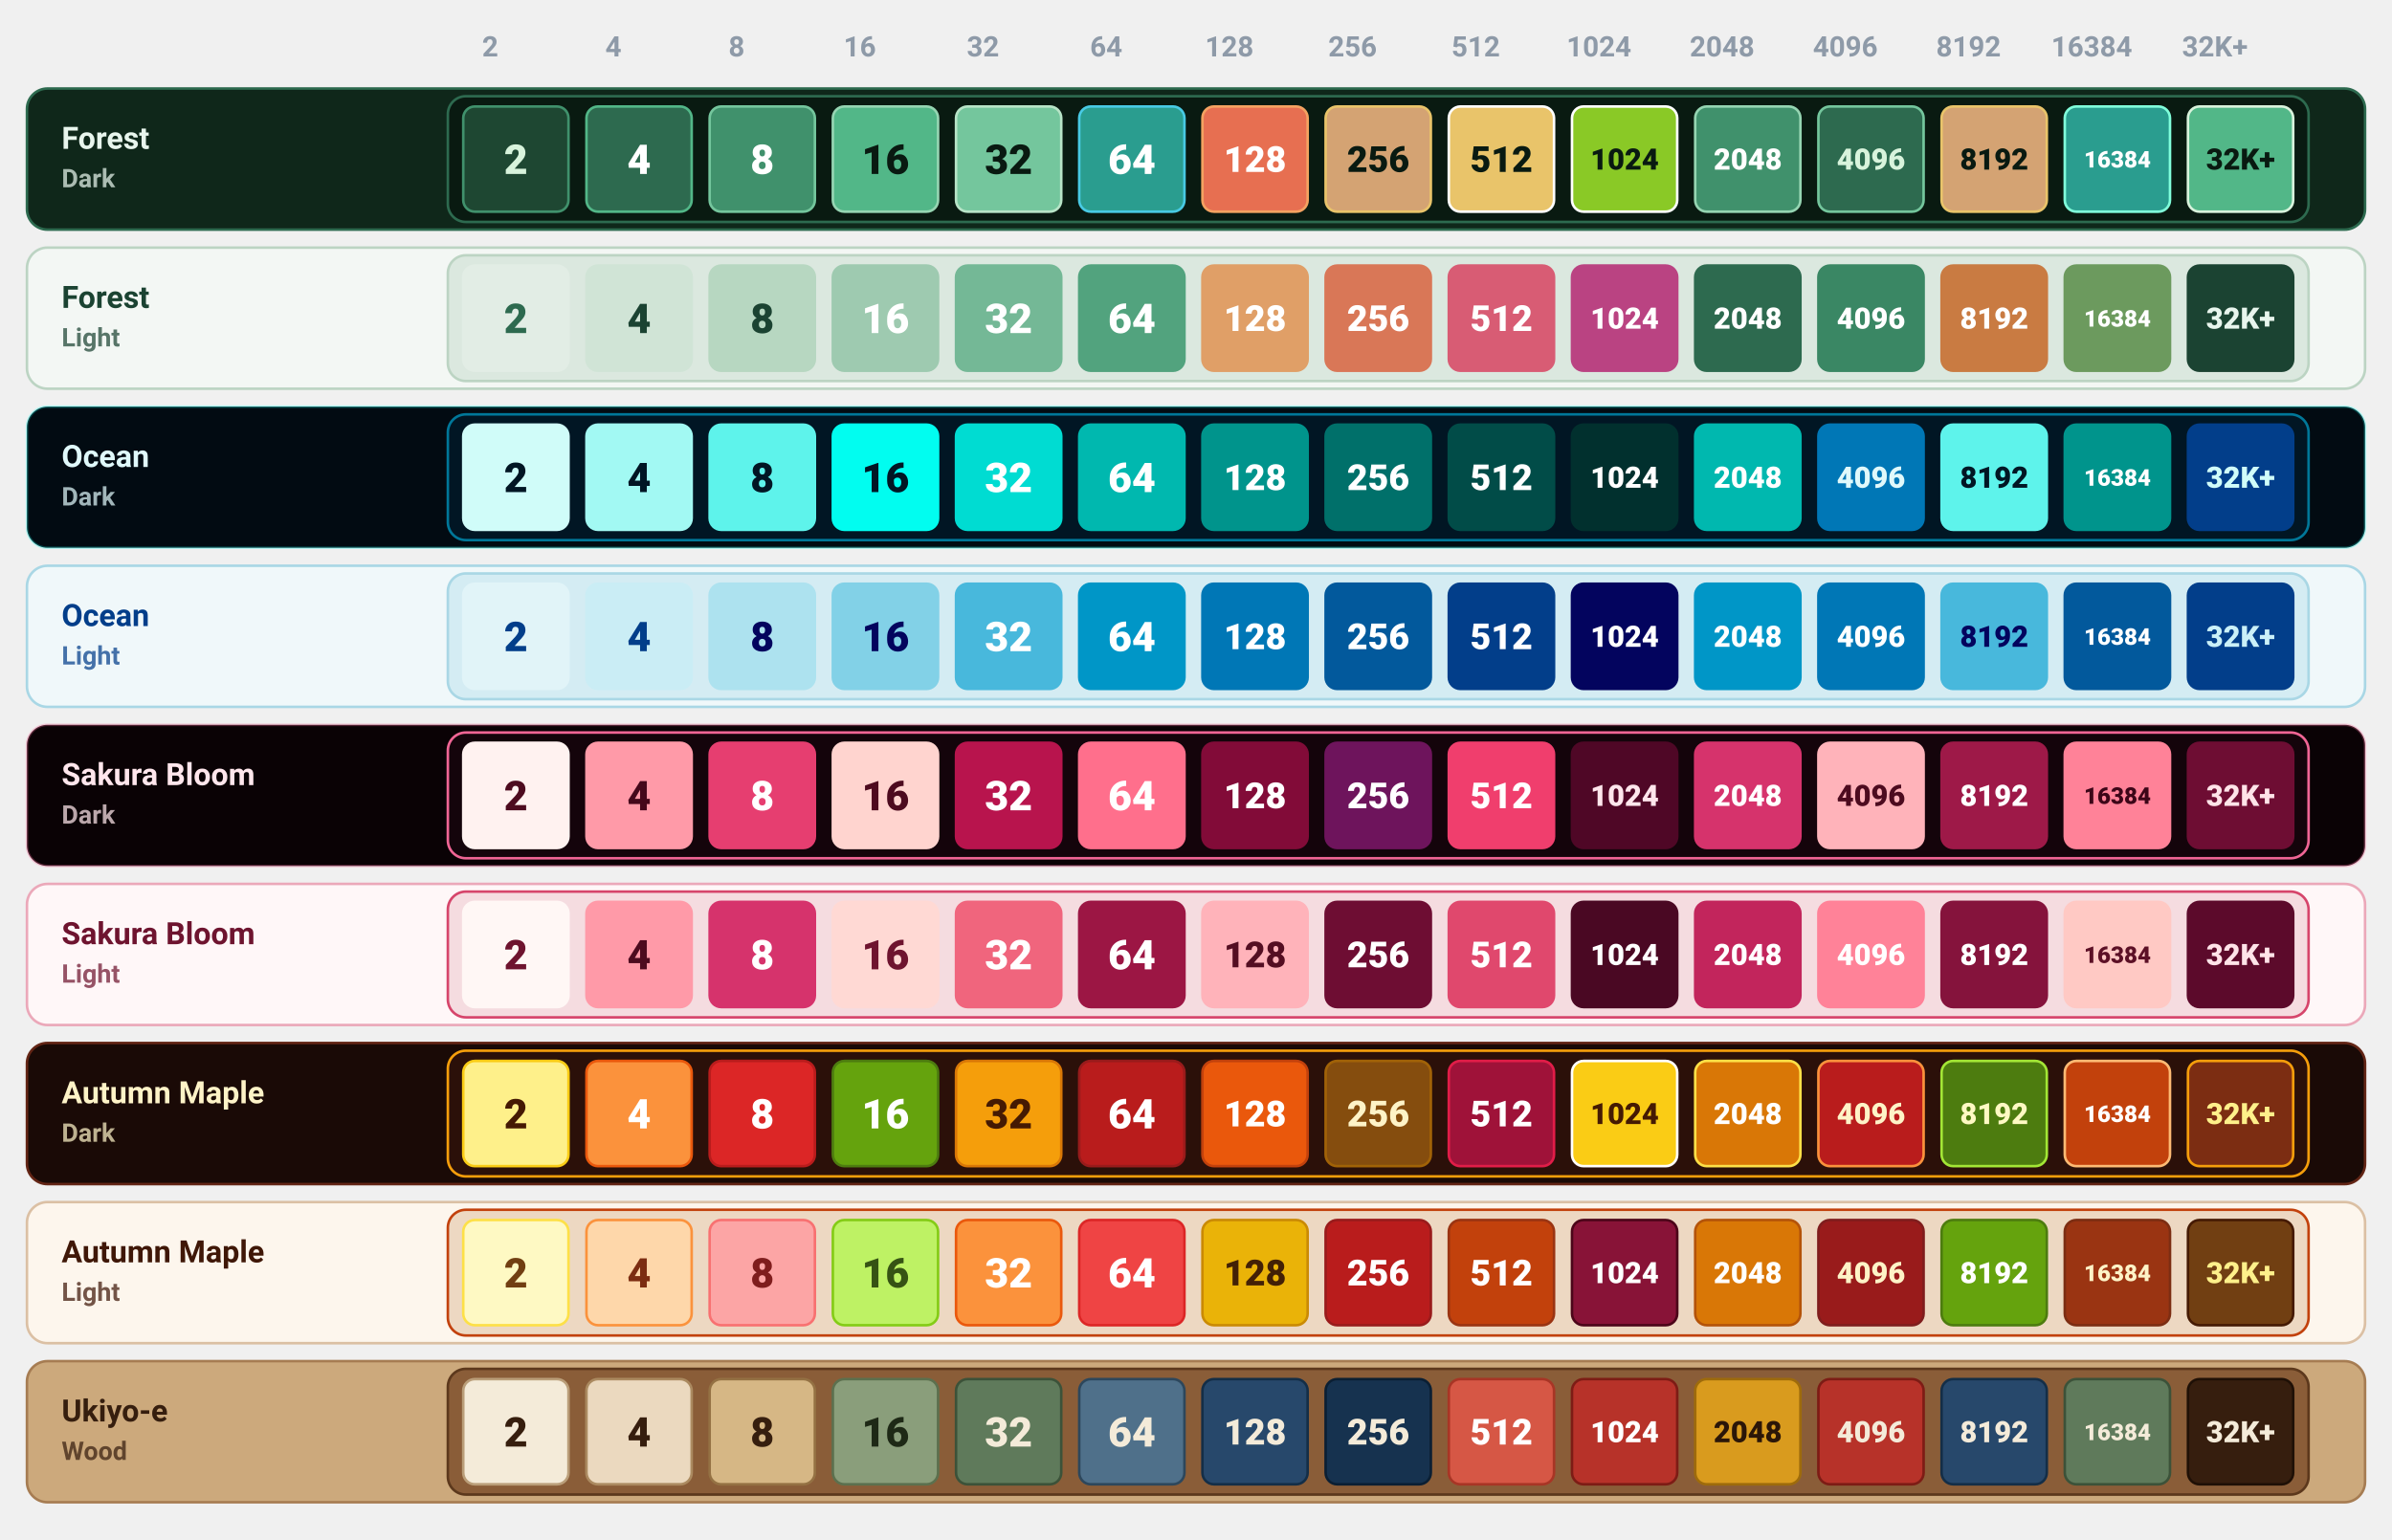
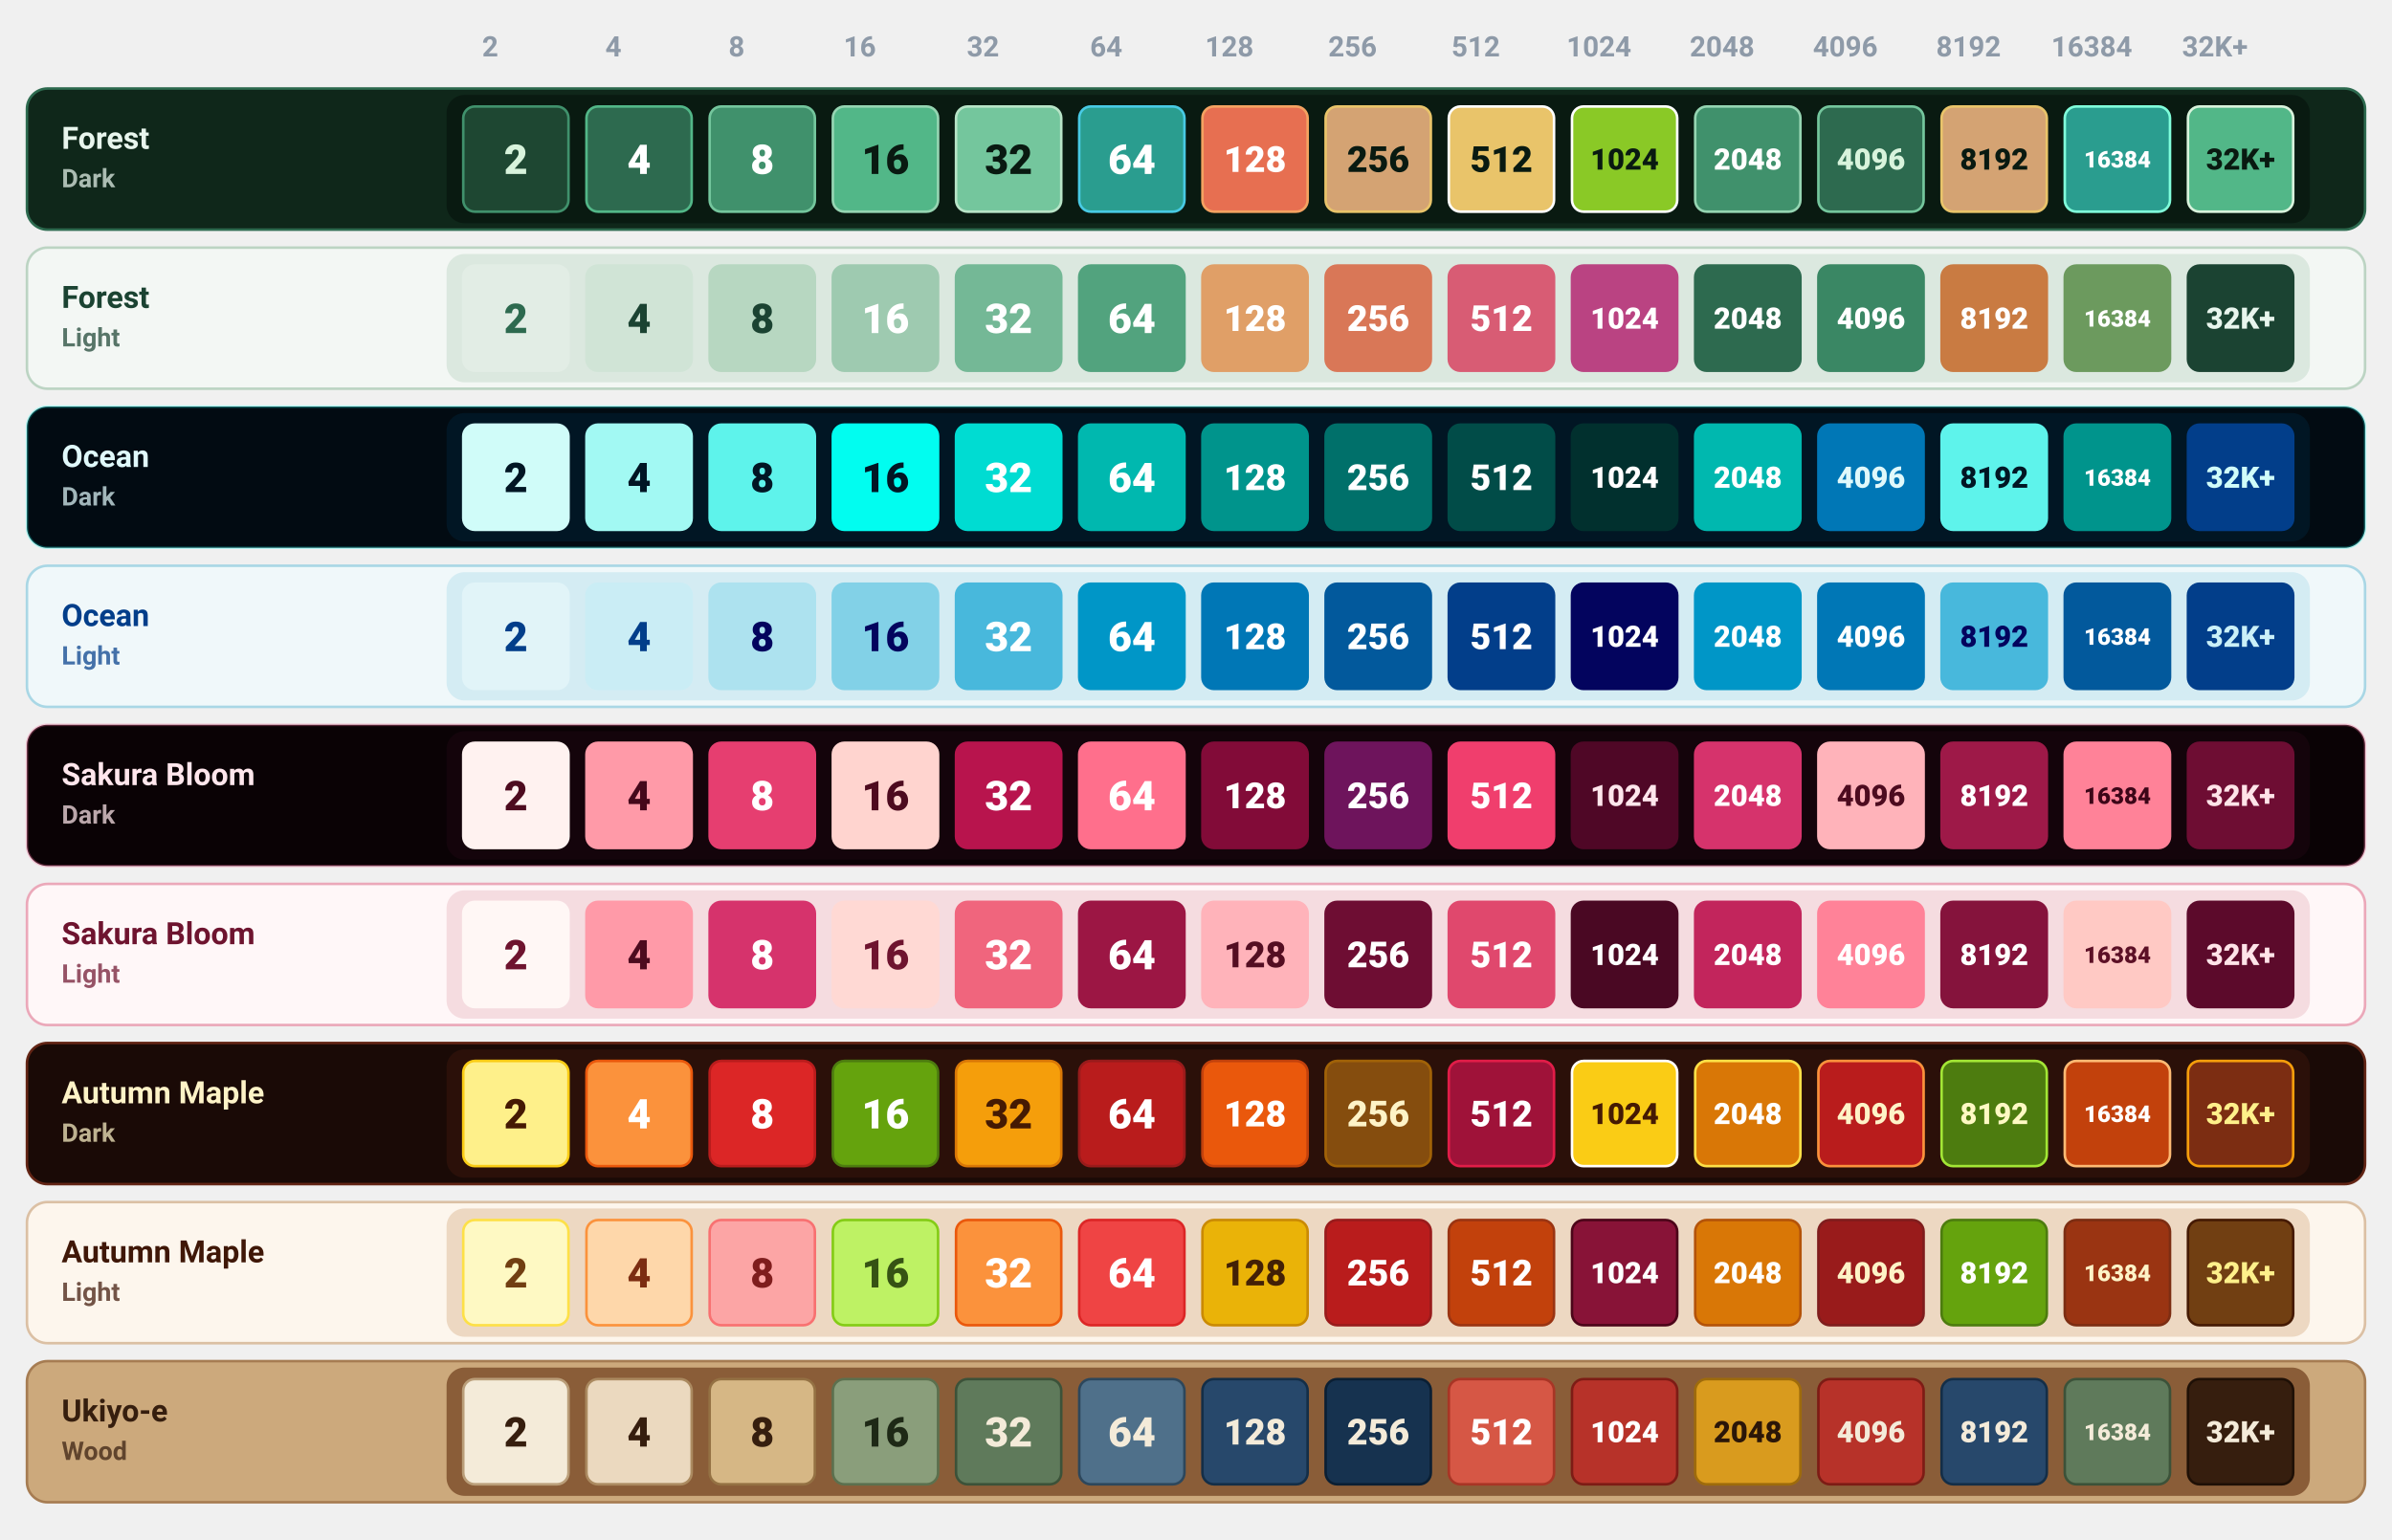
<svg xmlns="http://www.w3.org/2000/svg" viewBox="0 0 932 600" width="100%" height="100%" style="background:#0a0c0e;">
  <style>
    text { font-family: -apple-system, BlinkMacSystemFont, "Segoe UI", Roboto, sans-serif; }
    .hdr { fill:#8e9aa8; font-size:11px; font-weight:700; text-anchor:middle; }
    .lbl { font-size:12px; font-weight:700; }
    .sub { font-size:10px; font-weight:600; }
    .val { font-weight:800; text-anchor:middle; }
    .v2 { font-size:16px; } .v3 { font-size:14px; } .v4 { font-size:11.5px; } .v5 { font-size:9px; }
  </style>
  <g transform="translate(170, 22)">
    <text x="21" class="hdr">2</text>
    <text x="69" class="hdr">4</text>
    <text x="117" class="hdr">8</text>
    <text x="165" class="hdr">16</text>
    <text x="213" class="hdr">32</text>
    <text x="261" class="hdr">64</text>
    <text x="309" class="hdr">128</text>
    <text x="357" class="hdr">256</text>
    <text x="405" class="hdr">512</text>
    <text x="453" class="hdr">1024</text>
    <text x="501" class="hdr">2048</text>
    <text x="549" class="hdr">4096</text>
    <text x="597" class="hdr">8192</text>
    <text x="645" class="hdr">16384</text>
    <text x="693" class="hdr">32K+</text>
  </g>
  <g transform="translate(10, 34)">
    <rect x="0.5" y="0.5" width="911" height="55" rx="8" fill="#0f271a" stroke="#2d6a4f" stroke-width="1" />
    <text x="14" y="24" fill="#e8f5ed" class="lbl">Forest</text>
    <text x="14" y="39" fill="#e8f5ed" fill-opacity="0.72" class="sub">Dark</text>
-     <rect x="164.5" y="3.5" width="725" height="49" rx="7" fill="#091a11" stroke="#2d6a4f" stroke-width="1" />
+     <rect x="164" y="3" width="726" height="50" rx="7" fill="#091a11" />
    <g transform="translate(170, 7)">
      <rect x="0.5" y="0.5" width="41" height="41" rx="4.5" fill="#1e4732" stroke="#40916c" stroke-width="1" />
      <text x="21" y="26.8" fill="#d8f3dc" class="val v2">2</text>
      <rect x="48.5" y="0.5" width="41" height="41" rx="4.5" fill="#2d6a4f" stroke="#52b788" stroke-width="1" />
      <text x="69" y="26.8" fill="#ffffff" class="val v2">4</text>
      <rect x="96.5" y="0.5" width="41" height="41" rx="4.5" fill="#40916c" stroke="#74c69d" stroke-width="1" />
      <text x="117" y="26.8" fill="#ffffff" class="val v2">8</text>
      <rect x="144.5" y="0.5" width="41" height="41" rx="4.5" fill="#52b788" stroke="#95d5b2" stroke-width="1" />
      <text x="165" y="26.8" fill="#091a11" class="val v2">16</text>
      <rect x="192.5" y="0.5" width="41" height="41" rx="4.5" fill="#74c69d" stroke="#b7e4c7" stroke-width="1" />
      <text x="213" y="26.8" fill="#091a11" class="val v2">32</text>
      <rect x="240.5" y="0.5" width="41" height="41" rx="4.5" fill="#2a9d8f" stroke="#48cae4" stroke-width="1" />
      <text x="261" y="26.8" fill="#ffffff" class="val v2">64</text>
      <rect x="288.5" y="0.5" width="41" height="41" rx="4.5" fill="#e76f51" stroke="#f4a261" stroke-width="1" />
      <text x="309" y="26" fill="#ffffff" class="val v3">128</text>
      <rect x="336.5" y="0.5" width="41" height="41" rx="4.5" fill="#d4a373" stroke="#e9c46a" stroke-width="1" />
      <text x="357" y="26" fill="#091a11" class="val v3">256</text>
      <rect x="384.5" y="0.5" width="41" height="41" rx="4.5" fill="#e9c46a" stroke="#ffffff" stroke-width="1" />
      <text x="405" y="26" fill="#091a11" class="val v3">512</text>
      <rect x="432.5" y="0.5" width="41" height="41" rx="4.5" fill="#8ac926" stroke="#ffffff" stroke-width="1" />
      <text x="453" y="25.1" fill="#091a11" class="val v4">1024</text>
      <rect x="480.5" y="0.5" width="41" height="41" rx="4.5" fill="#40916c" stroke="#95d5b2" stroke-width="1" />
      <text x="501" y="25.1" fill="#ffffff" class="val v4">2048</text>
      <rect x="528.5" y="0.5" width="41" height="41" rx="4.5" fill="#2d6a4f" stroke="#74c69d" stroke-width="1" />
      <text x="549" y="25.1" fill="#d8f3dc" class="val v4">4096</text>
      <rect x="576.5" y="0.5" width="41" height="41" rx="4.5" fill="#d4a373" stroke="#e9c46a" stroke-width="1" />
      <text x="597" y="25.1" fill="#091a11" class="val v4">8192</text>
      <rect x="624.5" y="0.5" width="41" height="41" rx="4.5" fill="#2a9d8f" stroke="#80ffdb" stroke-width="1" />
      <text x="645" y="24.3" fill="#ffffff" class="val v5">16384</text>
      <rect x="672.5" y="0.5" width="41" height="41" rx="4.5" fill="#52b788" stroke="#d8f3dc" stroke-width="1" />
      <text x="693" y="25.1" fill="#091a11" class="val v4">32K+</text>
    </g>
  </g>
  <g transform="translate(10, 96)">
    <rect x="0.5" y="0.5" width="911" height="55" rx="8" fill="#f3f7f4" stroke="#bcd4c3" stroke-width="1" />
    <text x="14" y="24" fill="#1b4332" class="lbl">Forest</text>
    <text x="14" y="39" fill="#1b4332" fill-opacity="0.72" class="sub">Light</text>
-     <rect x="164.5" y="3.5" width="725" height="49" rx="7" fill="#dbe8df" stroke="#bcd4c3" stroke-width="1" />
+     <rect x="164" y="3" width="726" height="50" rx="7" fill="#dbe8df" />
    <g transform="translate(170, 7)">
      <rect x="0" y="0" width="42" height="42" rx="5" fill="#e2ede5" />
      <text x="21" y="26.8" fill="#2d6a4f" class="val v2">2</text>
      <rect x="48" y="0" width="42" height="42" rx="5" fill="#d0e4d6" />
      <text x="69" y="26.8" fill="#1b4332" class="val v2">4</text>
      <rect x="96" y="0" width="42" height="42" rx="5" fill="#b7d7c1" />
      <text x="117" y="26.8" fill="#1b4332" class="val v2">8</text>
      <rect x="144" y="0" width="42" height="42" rx="5" fill="#9ecab0" />
      <text x="165" y="26.8" fill="#ffffff" class="val v2">16</text>
      <rect x="192" y="0" width="42" height="42" rx="5" fill="#74b896" />
      <text x="213" y="26.8" fill="#ffffff" class="val v2">32</text>
      <rect x="240" y="0" width="42" height="42" rx="5" fill="#52a37e" />
      <text x="261" y="26.8" fill="#ffffff" class="val v2">64</text>
      <rect x="288" y="0" width="42" height="42" rx="5" fill="#e09f67" />
      <text x="309" y="26" fill="#ffffff" class="val v3">128</text>
      <rect x="336" y="0" width="42" height="42" rx="5" fill="#d97757" />
      <text x="357" y="26" fill="#ffffff" class="val v3">256</text>
      <rect x="384" y="0" width="42" height="42" rx="5" fill="#d85c74" />
      <text x="405" y="26" fill="#ffffff" class="val v3">512</text>
      <rect x="432" y="0" width="42" height="42" rx="5" fill="#ba4382" />
      <text x="453" y="25.1" fill="#ffffff" class="val v4">1024</text>
      <rect x="480" y="0" width="42" height="42" rx="5" fill="#2d6a4f" />
      <text x="501" y="25.1" fill="#ffffff" class="val v4">2048</text>
      <rect x="528" y="0" width="42" height="42" rx="5" fill="#3a8764" />
      <text x="549" y="25.1" fill="#ffffff" class="val v4">4096</text>
      <rect x="576" y="0" width="42" height="42" rx="5" fill="#c97b42" />
      <text x="597" y="25.1" fill="#ffffff" class="val v4">8192</text>
      <rect x="624" y="0" width="42" height="42" rx="5" fill="#6c9a5e" />
      <text x="645" y="24.3" fill="#ffffff" class="val v5">16384</text>
      <rect x="672" y="0" width="42" height="42" rx="5" fill="#1b4332" />
      <text x="693" y="25.1" fill="#e8f5ed" class="val v4">32K+</text>
    </g>
  </g>
  <g transform="translate(10, 158)">
    <rect x="0.5" y="0.5" width="911" height="55" rx="8" fill="#020b12" stroke="#01fdf0" stroke-width="1" stroke-opacity="0.25" />
    <text x="14" y="24" fill="#e0f9fb" class="lbl">Ocean</text>
    <text x="14" y="39" fill="#e0f9fb" fill-opacity="0.72" class="sub">Dark</text>
-     <rect x="164.5" y="3.5" width="725" height="49" rx="7" fill="#011624" stroke="#007799" stroke-width="1" />
+     <rect x="164" y="3" width="726" height="50" rx="7" fill="#011624" />
    <g transform="translate(170, 7)">
      <rect x="0" y="0" width="42" height="42" rx="5" fill="#d0fcf9" />
      <text x="21" y="26.8" fill="#011624" class="val v2">2</text>
      <rect x="48" y="0" width="42" height="42" rx="5" fill="#a2f9f3" />
      <text x="69" y="26.8" fill="#011624" class="val v2">4</text>
      <rect x="96" y="0" width="42" height="42" rx="5" fill="#5ef3eb" />
      <text x="117" y="26.8" fill="#011624" class="val v2">8</text>
      <rect x="144" y="0" width="42" height="42" rx="5" fill="#01fdf0" />
      <text x="165" y="26.8" fill="#011624" class="val v2">16</text>
      <rect x="192" y="0" width="42" height="42" rx="5" fill="#00dcd2" />
      <text x="213" y="26.8" fill="#ffffff" class="val v2">32</text>
      <rect x="240" y="0" width="42" height="42" rx="5" fill="#00b8af" />
      <text x="261" y="26.8" fill="#ffffff" class="val v2">64</text>
      <rect x="288" y="0" width="42" height="42" rx="5" fill="#00948c" />
      <text x="309" y="26" fill="#ffffff" class="val v3">128</text>
      <rect x="336" y="0" width="42" height="42" rx="5" fill="#00706a" />
      <text x="357" y="26" fill="#ffffff" class="val v3">256</text>
      <rect x="384" y="0" width="42" height="42" rx="5" fill="#014c48" />
      <text x="405" y="26" fill="#ffffff" class="val v3">512</text>
      <rect x="432" y="0" width="42" height="42" rx="5" fill="#01302e" />
      <text x="453" y="25.1" fill="#ffffff" class="val v4">1024</text>
      <rect x="480" y="0" width="42" height="42" rx="5" fill="#00b8af" />
      <text x="501" y="25.1" fill="#ffffff" class="val v4">2048</text>
      <rect x="528" y="0" width="42" height="42" rx="5" fill="#0077b6" />
      <text x="549" y="25.1" fill="#e0f9fb" class="val v4">4096</text>
      <rect x="576" y="0" width="42" height="42" rx="5" fill="#5ef3eb" />
      <text x="597" y="25.1" fill="#011624" class="val v4">8192</text>
      <rect x="624" y="0" width="42" height="42" rx="5" fill="#00948c" />
      <text x="645" y="24.3" fill="#ffffff" class="val v5">16384</text>
      <rect x="672" y="0" width="42" height="42" rx="5" fill="#023e8a" />
      <text x="693" y="25.1" fill="#d0fcf9" class="val v4">32K+</text>
    </g>
  </g>
  <g transform="translate(10, 220)">
    <rect x="0.5" y="0.5" width="911" height="55" rx="8" fill="#f0f8fa" stroke="#a9d7e5" stroke-width="1" />
    <text x="14" y="24" fill="#023e8a" class="lbl">Ocean</text>
    <text x="14" y="39" fill="#023e8a" fill-opacity="0.72" class="sub">Light</text>
-     <rect x="164.5" y="3.5" width="725" height="49" rx="7" fill="#d4ecf3" stroke="#a9d7e5" stroke-width="1" />
+     <rect x="164" y="3" width="726" height="50" rx="7" fill="#d4ecf3" />
    <g transform="translate(170, 7)">
      <rect x="0" y="0" width="42" height="42" rx="5" fill="#e1f4f8" />
      <text x="21" y="26.8" fill="#023e8a" class="val v2">2</text>
      <rect x="48" y="0" width="42" height="42" rx="5" fill="#caedf5" />
      <text x="69" y="26.8" fill="#023e8a" class="val v2">4</text>
      <rect x="96" y="0" width="42" height="42" rx="5" fill="#ade2ef" />
      <text x="117" y="26.8" fill="#03045e" class="val v2">8</text>
      <rect x="144" y="0" width="42" height="42" rx="5" fill="#82d1e7" />
      <text x="165" y="26.8" fill="#03045e" class="val v2">16</text>
      <rect x="192" y="0" width="42" height="42" rx="5" fill="#48b8dc" />
      <text x="213" y="26.8" fill="#ffffff" class="val v2">32</text>
      <rect x="240" y="0" width="42" height="42" rx="5" fill="#0096c7" />
      <text x="261" y="26.8" fill="#ffffff" class="val v2">64</text>
      <rect x="288" y="0" width="42" height="42" rx="5" fill="#0077b6" />
      <text x="309" y="26" fill="#ffffff" class="val v3">128</text>
      <rect x="336" y="0" width="42" height="42" rx="5" fill="#02599c" />
      <text x="357" y="26" fill="#ffffff" class="val v3">256</text>
      <rect x="384" y="0" width="42" height="42" rx="5" fill="#023e8a" />
      <text x="405" y="26" fill="#ffffff" class="val v3">512</text>
      <rect x="432" y="0" width="42" height="42" rx="5" fill="#03045e" />
      <text x="453" y="25.1" fill="#ffffff" class="val v4">1024</text>
      <rect x="480" y="0" width="42" height="42" rx="5" fill="#0096c7" />
      <text x="501" y="25.1" fill="#ffffff" class="val v4">2048</text>
      <rect x="528" y="0" width="42" height="42" rx="5" fill="#0077b6" />
      <text x="549" y="25.1" fill="#ffffff" class="val v4">4096</text>
      <rect x="576" y="0" width="42" height="42" rx="5" fill="#48b8dc" />
      <text x="597" y="25.1" fill="#03045e" class="val v4">8192</text>
      <rect x="624" y="0" width="42" height="42" rx="5" fill="#02599c" />
      <text x="645" y="24.3" fill="#ffffff" class="val v5">16384</text>
      <rect x="672" y="0" width="42" height="42" rx="5" fill="#023e8a" />
      <text x="693" y="25.1" fill="#caf0f8" class="val v4">32K+</text>
    </g>
  </g>
  <g transform="translate(10, 282)">
    <rect x="0.5" y="0.5" width="911" height="55" rx="8" fill="#0a0205" stroke="#f06595" stroke-width="1" stroke-opacity="0.3" />
    <text x="14" y="24" fill="#ffe6ec" class="lbl">Sakura Bloom</text>
    <text x="14" y="39" fill="#ffe6ec" fill-opacity="0.72" class="sub">Dark</text>
-     <rect x="164.5" y="3.5" width="725" height="49" rx="7" fill="#14040b" stroke="#f06595" stroke-width="1" />
+     <rect x="164" y="3" width="726" height="50" rx="7" fill="#14040b" />
    <g transform="translate(170, 7)">
      <rect x="0" y="0" width="42" height="42" rx="5" fill="#fff2f0" />
      <text x="21" y="26.8" fill="#4d0b1f" class="val v2">2</text>
      <rect x="48" y="0" width="42" height="42" rx="5" fill="#ff9aa8" />
      <text x="69" y="26.8" fill="#45081b" class="val v2">4</text>
      <rect x="96" y="0" width="42" height="42" rx="5" fill="#e63e70" />
      <text x="117" y="26.8" fill="#ffffff" class="val v2">8</text>
      <rect x="144" y="0" width="42" height="42" rx="5" fill="#ffd4cf" />
      <text x="165" y="26.8" fill="#4d0b1f" class="val v2">16</text>
      <rect x="192" y="0" width="42" height="42" rx="5" fill="#b8144d" />
      <text x="213" y="26.8" fill="#ffffff" class="val v2">32</text>
      <rect x="240" y="0" width="42" height="42" rx="5" fill="#ff6f8c" />
      <text x="261" y="26.8" fill="#ffffff" class="val v2">64</text>
      <rect x="288" y="0" width="42" height="42" rx="5" fill="#820b38" />
      <text x="309" y="26" fill="#ffffff" class="val v3">128</text>
      <rect x="336" y="0" width="42" height="42" rx="5" fill="#6e145c" />
      <text x="357" y="26" fill="#ffffff" class="val v3">256</text>
      <rect x="384" y="0" width="42" height="42" rx="5" fill="#f03e6d" />
      <text x="405" y="26" fill="#ffffff" class="val v3">512</text>
      <rect x="432" y="0" width="42" height="42" rx="5" fill="#4f0726" />
      <text x="453" y="25.1" fill="#ffe6ec" class="val v4">1024</text>
      <rect x="480" y="0" width="42" height="42" rx="5" fill="#d6336c" />
      <text x="501" y="25.1" fill="#ffffff" class="val v4">2048</text>
      <rect x="528" y="0" width="42" height="42" rx="5" fill="#ffb3ba" />
      <text x="549" y="25.1" fill="#4d0b1f" class="val v4">4096</text>
      <rect x="576" y="0" width="42" height="42" rx="5" fill="#9e1948" />
      <text x="597" y="25.1" fill="#ffffff" class="val v4">8192</text>
      <rect x="624" y="0" width="42" height="42" rx="5" fill="#ff8298" />
      <text x="645" y="24.3" fill="#3d0618" class="val v5">16384</text>
      <rect x="672" y="0" width="42" height="42" rx="5" fill="#6e0d33" />
      <text x="693" y="25.1" fill="#ffe3e8" class="val v4">32K+</text>
    </g>
  </g>
  <g transform="translate(10, 344)">
    <rect x="0.5" y="0.5" width="911" height="55" rx="8" fill="#fff7f8" stroke="#eba8b9" stroke-width="1" />
    <text x="14" y="24" fill="#6e142f" class="lbl">Sakura Bloom</text>
    <text x="14" y="39" fill="#6e142f" fill-opacity="0.72" class="sub">Light</text>
-     <rect x="164.5" y="3.5" width="725" height="49" rx="7" fill="#f5dce0" stroke="#d6456b" stroke-width="1" />
+     <rect x="164" y="3" width="726" height="50" rx="7" fill="#f5dce0" />
    <g transform="translate(170, 7)">
      <rect x="0" y="0" width="42" height="42" rx="5" fill="#fff7f5" />
      <text x="21" y="26.8" fill="#6e142f" class="val v2">2</text>
      <rect x="48" y="0" width="42" height="42" rx="5" fill="#ff9aa8" />
      <text x="69" y="26.8" fill="#4d0b1f" class="val v2">4</text>
      <rect x="96" y="0" width="42" height="42" rx="5" fill="#d6336c" />
      <text x="117" y="26.8" fill="#ffffff" class="val v2">8</text>
      <rect x="144" y="0" width="42" height="42" rx="5" fill="#ffd9d4" />
      <text x="165" y="26.8" fill="#6e142f" class="val v2">16</text>
      <rect x="192" y="0" width="42" height="42" rx="5" fill="#f0657d" />
      <text x="213" y="26.8" fill="#ffffff" class="val v2">32</text>
      <rect x="240" y="0" width="42" height="42" rx="5" fill="#9c1644" />
      <text x="261" y="26.8" fill="#ffffff" class="val v2">64</text>
      <rect x="288" y="0" width="42" height="42" rx="5" fill="#ffb3ba" />
      <text x="309" y="26" fill="#540e22" class="val v3">128</text>
      <rect x="336" y="0" width="42" height="42" rx="5" fill="#6e0d33" />
      <text x="357" y="26" fill="#ffffff" class="val v3">256</text>
      <rect x="384" y="0" width="42" height="42" rx="5" fill="#e0486d" />
      <text x="405" y="26" fill="#ffffff" class="val v3">512</text>
      <rect x="432" y="0" width="42" height="42" rx="5" fill="#4a0823" />
      <text x="453" y="25.1" fill="#ffffff" class="val v4">1024</text>
      <rect x="480" y="0" width="42" height="42" rx="5" fill="#c2255c" />
      <text x="501" y="25.1" fill="#ffffff" class="val v4">2048</text>
      <rect x="528" y="0" width="42" height="42" rx="5" fill="#ff8298" />
      <text x="549" y="25.1" fill="#ffffff" class="val v4">4096</text>
      <rect x="576" y="0" width="42" height="42" rx="5" fill="#85133c" />
      <text x="597" y="25.1" fill="#ffffff" class="val v4">8192</text>
      <rect x="624" y="0" width="42" height="42" rx="5" fill="#ffc9c4" />
      <text x="645" y="24.3" fill="#5c1026" class="val v5">16384</text>
      <rect x="672" y="0" width="42" height="42" rx="5" fill="#5c0a2b" />
      <text x="693" y="25.1" fill="#ffe3e8" class="val v4">32K+</text>
    </g>
  </g>
  <g transform="translate(10, 406)">
    <rect x="0.5" y="0.5" width="911" height="55" rx="8" fill="#1a0a06" stroke="#632515" stroke-width="1" />
    <text x="14" y="24" fill="#fef3c7" class="lbl">Autumn Maple</text>
    <text x="14" y="39" fill="#fef3c7" fill-opacity="0.72" class="sub">Dark</text>
-     <rect x="164.5" y="3.5" width="725" height="49" rx="7" fill="#2b1009" stroke="#f59e0b" stroke-width="1" />
+     <rect x="164" y="3" width="726" height="50" rx="7" fill="#2b1009" />
    <g transform="translate(170, 7)">
      <rect x="0.5" y="0.5" width="41" height="41" rx="4.5" fill="#fef08a" stroke="#facc15" stroke-width="1" />
      <text x="21" y="26.8" fill="#451a03" class="val v2">2</text>
      <rect x="48.5" y="0.5" width="41" height="41" rx="4.5" fill="#fb923c" stroke="#ea580c" stroke-width="1" />
      <text x="69" y="26.8" fill="#ffffff" class="val v2">4</text>
      <rect x="96.5" y="0.5" width="41" height="41" rx="4.5" fill="#dc2626" stroke="#b91c1c" stroke-width="1" />
      <text x="117" y="26.8" fill="#ffffff" class="val v2">8</text>
      <rect x="144.5" y="0.5" width="41" height="41" rx="4.5" fill="#65a30d" stroke="#4d7c0f" stroke-width="1" />
      <text x="165" y="26.8" fill="#ffffff" class="val v2">16</text>
      <rect x="192.5" y="0.5" width="41" height="41" rx="4.5" fill="#f59e0b" stroke="#d97706" stroke-width="1" />
      <text x="213" y="26.8" fill="#451a03" class="val v2">32</text>
      <rect x="240.5" y="0.5" width="41" height="41" rx="4.5" fill="#b91c1c" stroke="#991b1b" stroke-width="1" />
      <text x="261" y="26.8" fill="#ffffff" class="val v2">64</text>
      <rect x="288.5" y="0.5" width="41" height="41" rx="4.5" fill="#ea580c" stroke="#c2410c" stroke-width="1" />
      <text x="309" y="26" fill="#ffffff" class="val v3">128</text>
      <rect x="336.5" y="0.5" width="41" height="41" rx="4.5" fill="#854d0e" stroke="#a16207" stroke-width="1" />
      <text x="357" y="26" fill="#fef3c7" class="val v3">256</text>
      <rect x="384.5" y="0.5" width="41" height="41" rx="4.5" fill="#9f1239" stroke="#e11d48" stroke-width="1" />
      <text x="405" y="26" fill="#ffffff" class="val v3">512</text>
      <rect x="432.5" y="0.5" width="41" height="41" rx="4.5" fill="#facc15" stroke="#ffffff" stroke-width="1" />
      <text x="453" y="25.1" fill="#451a03" class="val v4">1024</text>
      <rect x="480.5" y="0.5" width="41" height="41" rx="4.5" fill="#d97706" stroke="#fde047" stroke-width="1" />
      <text x="501" y="25.1" fill="#ffffff" class="val v4">2048</text>
      <rect x="528.5" y="0.5" width="41" height="41" rx="4.5" fill="#b91c1c" stroke="#fb923c" stroke-width="1" />
      <text x="549" y="25.1" fill="#fef3c7" class="val v4">4096</text>
      <rect x="576.5" y="0.5" width="41" height="41" rx="4.5" fill="#4d7c0f" stroke="#a3e635" stroke-width="1" />
      <text x="597" y="25.1" fill="#fef9c3" class="val v4">8192</text>
      <rect x="624.5" y="0.5" width="41" height="41" rx="4.5" fill="#c2410c" stroke="#fdba74" stroke-width="1" />
      <text x="645" y="24.3" fill="#ffffff" class="val v5">16384</text>
      <rect x="672.5" y="0.5" width="41" height="41" rx="4.5" fill="#7c2d12" stroke="#f59e0b" stroke-width="1" />
      <text x="693" y="25.1" fill="#fef08a" class="val v4">32K+</text>
    </g>
  </g>
  <g transform="translate(10, 468)">
    <rect x="0.5" y="0.5" width="911" height="55" rx="8" fill="#fdf6ed" stroke="#dbc0a4" stroke-width="1" />
    <text x="14" y="24" fill="#3f1707" class="lbl">Autumn Maple</text>
    <text x="14" y="39" fill="#3f1707" fill-opacity="0.72" class="sub">Light</text>
-     <rect x="164.5" y="3.5" width="725" height="49" rx="7" fill="#edd8c2" stroke="#c2410c" stroke-width="1" />
+     <rect x="164" y="3" width="726" height="50" rx="7" fill="#edd8c2" />
    <g transform="translate(170, 7)">
      <rect x="0.5" y="0.5" width="41" height="41" rx="4.5" fill="#fef9c3" stroke="#fde047" stroke-width="1" />
      <text x="21" y="26.8" fill="#713f12" class="val v2">2</text>
      <rect x="48.5" y="0.5" width="41" height="41" rx="4.5" fill="#fed7aa" stroke="#fb923c" stroke-width="1" />
      <text x="69" y="26.8" fill="#7c2d12" class="val v2">4</text>
      <rect x="96.5" y="0.5" width="41" height="41" rx="4.5" fill="#fca5a5" stroke="#f87171" stroke-width="1" />
      <text x="117" y="26.8" fill="#7f1d1d" class="val v2">8</text>
      <rect x="144.5" y="0.5" width="41" height="41" rx="4.5" fill="#bef264" stroke="#84cc16" stroke-width="1" />
      <text x="165" y="26.8" fill="#365314" class="val v2">16</text>
      <rect x="192.5" y="0.5" width="41" height="41" rx="4.5" fill="#fb923c" stroke="#ea580c" stroke-width="1" />
      <text x="213" y="26.8" fill="#ffffff" class="val v2">32</text>
      <rect x="240.5" y="0.5" width="41" height="41" rx="4.5" fill="#ef4444" stroke="#dc2626" stroke-width="1" />
      <text x="261" y="26.8" fill="#ffffff" class="val v2">64</text>
      <rect x="288.5" y="0.5" width="41" height="41" rx="4.5" fill="#eab308" stroke="#ca8a04" stroke-width="1" />
      <text x="309" y="26" fill="#422006" class="val v3">128</text>
      <rect x="336.5" y="0.5" width="41" height="41" rx="4.5" fill="#b91c1c" stroke="#991b1b" stroke-width="1" />
      <text x="357" y="26" fill="#ffffff" class="val v3">256</text>
      <rect x="384.5" y="0.5" width="41" height="41" rx="4.5" fill="#c2410c" stroke="#9a3412" stroke-width="1" />
      <text x="405" y="26" fill="#ffffff" class="val v3">512</text>
      <rect x="432.5" y="0.5" width="41" height="41" rx="4.5" fill="#881337" stroke="#4c0519" stroke-width="1" />
      <text x="453" y="25.1" fill="#ffffff" class="val v4">1024</text>
      <rect x="480.5" y="0.5" width="41" height="41" rx="4.5" fill="#d97706" stroke="#b45309" stroke-width="1" />
      <text x="501" y="25.1" fill="#ffffff" class="val v4">2048</text>
      <rect x="528.5" y="0.5" width="41" height="41" rx="4.5" fill="#991b1b" stroke="#7f1d1d" stroke-width="1" />
      <text x="549" y="25.1" fill="#fef3c7" class="val v4">4096</text>
      <rect x="576.5" y="0.5" width="41" height="41" rx="4.5" fill="#65a30d" stroke="#4d7c0f" stroke-width="1" />
      <text x="597" y="25.1" fill="#ffffff" class="val v4">8192</text>
      <rect x="624.5" y="0.5" width="41" height="41" rx="4.5" fill="#9a3412" stroke="#7c2d12" stroke-width="1" />
      <text x="645" y="24.3" fill="#fef3c7" class="val v5">16384</text>
      <rect x="672.5" y="0.5" width="41" height="41" rx="4.5" fill="#713f12" stroke="#451a03" stroke-width="1" />
      <text x="693" y="25.1" fill="#fef08a" class="val v4">32K+</text>
    </g>
  </g>
  <g transform="translate(10, 530)">
    <rect x="0.5" y="0.5" width="911" height="55" rx="8" fill="#cca97c" stroke="#a67c52" stroke-width="1" />
    <text x="14" y="24" fill="#361e0e" class="lbl">Ukiyo-e</text>
    <text x="14" y="39" fill="#361e0e" fill-opacity="0.72" class="sub">Wood</text>
-     <rect x="164.5" y="3.5" width="725" height="49" rx="7" fill="#8a5d38" stroke="#5c381c" stroke-width="1" />
+     <rect x="164" y="3" width="726" height="50" rx="7" fill="#8a5d38" />
    <g transform="translate(170, 7)">
      <rect x="0.5" y="0.5" width="41" height="41" rx="4.5" fill="#f4ebd9" stroke="#ba9e79" stroke-width="1" />
      <text x="21" y="26.8" fill="#361e0e" class="val v2">2</text>
      <rect x="48.5" y="0.5" width="41" height="41" rx="4.5" fill="#ebd9bf" stroke="#ab8a60" stroke-width="1" />
      <text x="69" y="26.8" fill="#361e0e" class="val v2">4</text>
      <rect x="96.5" y="0.5" width="41" height="41" rx="4.5" fill="#d6b785" stroke="#947143" stroke-width="1" />
      <text x="117" y="26.8" fill="#361e0e" class="val v2">8</text>
      <rect x="144.5" y="0.5" width="41" height="41" rx="4.5" fill="#8a9e7b" stroke="#5c704e" stroke-width="1" />
      <text x="165" y="26.8" fill="#1e2916" class="val v2">16</text>
      <rect x="192.5" y="0.5" width="41" height="41" rx="4.5" fill="#5f7a5b" stroke="#3c5239" stroke-width="1" />
      <text x="213" y="26.8" fill="#f4ebd9" class="val v2">32</text>
      <rect x="240.5" y="0.5" width="41" height="41" rx="4.5" fill="#4f708a" stroke="#2d475c" stroke-width="1" />
      <text x="261" y="26.8" fill="#f4ebd9" class="val v2">64</text>
      <rect x="288.5" y="0.5" width="41" height="41" rx="4.5" fill="#27486b" stroke="#142e47" stroke-width="1" />
      <text x="309" y="26" fill="#f4ebd9" class="val v3">128</text>
      <rect x="336.5" y="0.5" width="41" height="41" rx="4.5" fill="#16324f" stroke="#0b1f33" stroke-width="1" />
      <text x="357" y="26" fill="#f4ebd9" class="val v3">256</text>
      <rect x="384.5" y="0.5" width="41" height="41" rx="4.5" fill="#d65745" stroke="#a83525" stroke-width="1" />
      <text x="405" y="26" fill="#ffffff" class="val v3">512</text>
      <rect x="432.5" y="0.5" width="41" height="41" rx="4.5" fill="#b73229" stroke="#7d1c15" stroke-width="1" />
      <text x="453" y="25.1" fill="#ffffff" class="val v4">1024</text>
      <rect x="480.5" y="0.5" width="41" height="41" rx="4.5" fill="#d99b1e" stroke="#9e6b0b" stroke-width="1" />
      <text x="501" y="25.1" fill="#2b1608" class="val v4">2048</text>
      <rect x="528.5" y="0.5" width="41" height="41" rx="4.5" fill="#b73229" stroke="#7d1c15" stroke-width="1" />
      <text x="549" y="25.1" fill="#f4ebd9" class="val v4">4096</text>
      <rect x="576.5" y="0.5" width="41" height="41" rx="4.5" fill="#27486b" stroke="#142e47" stroke-width="1" />
      <text x="597" y="25.1" fill="#f4ebd9" class="val v4">8192</text>
      <rect x="624.5" y="0.5" width="41" height="41" rx="4.5" fill="#5f7a5b" stroke="#3c5239" stroke-width="1" />
      <text x="645" y="24.3" fill="#f4ebd9" class="val v5">16384</text>
      <rect x="672.5" y="0.5" width="41" height="41" rx="4.5" fill="#361e0e" stroke="#1f1006" stroke-width="1" />
      <text x="693" y="25.1" fill="#f4ebd9" class="val v4">32K+</text>
    </g>
  </g>
</svg>
